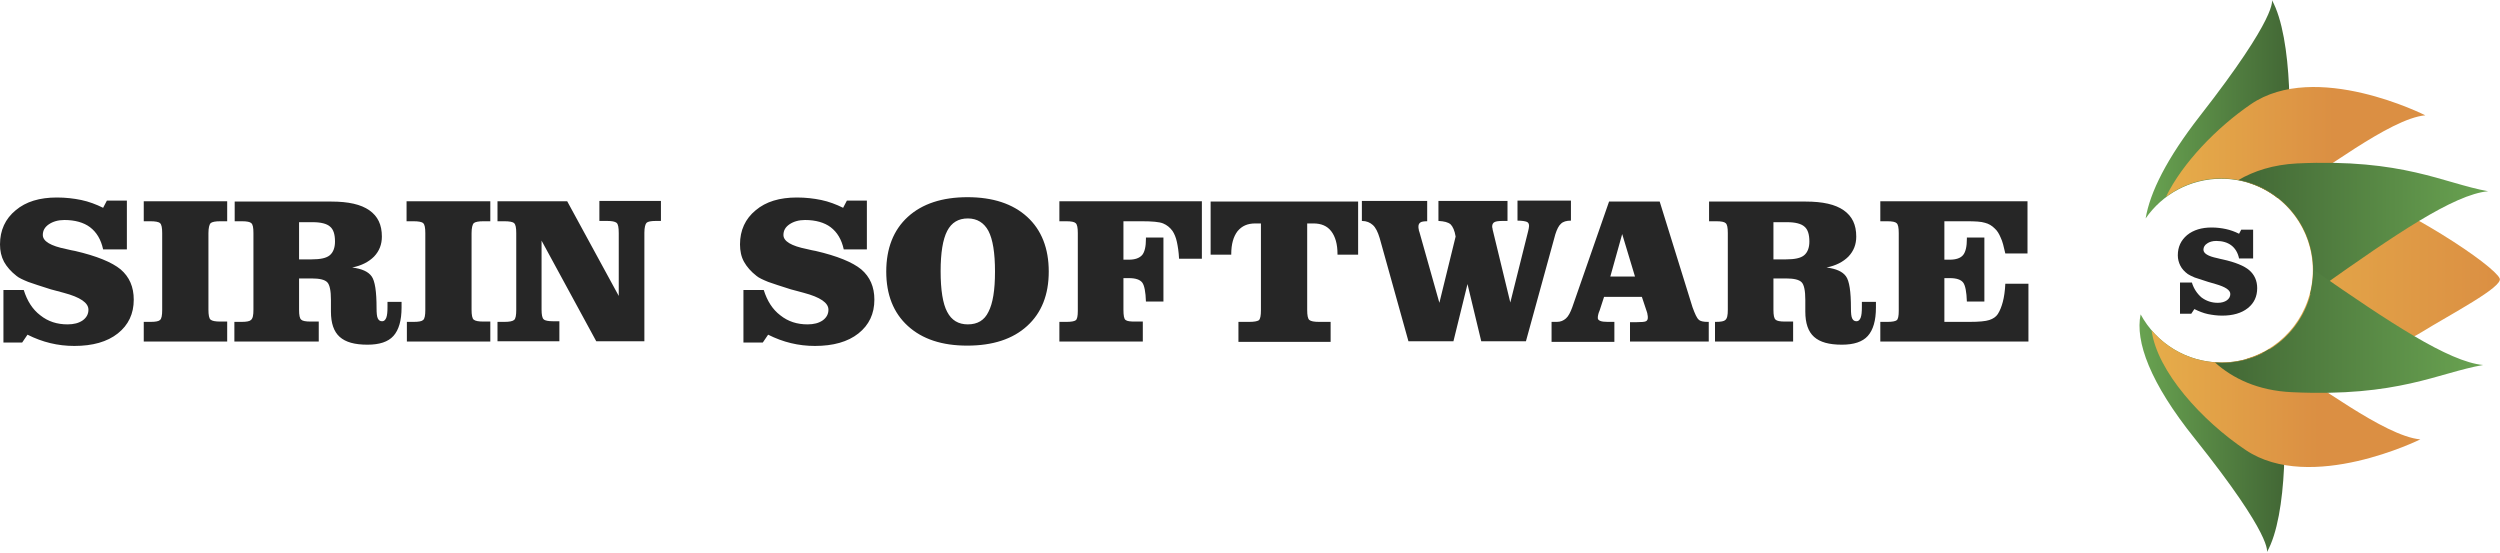
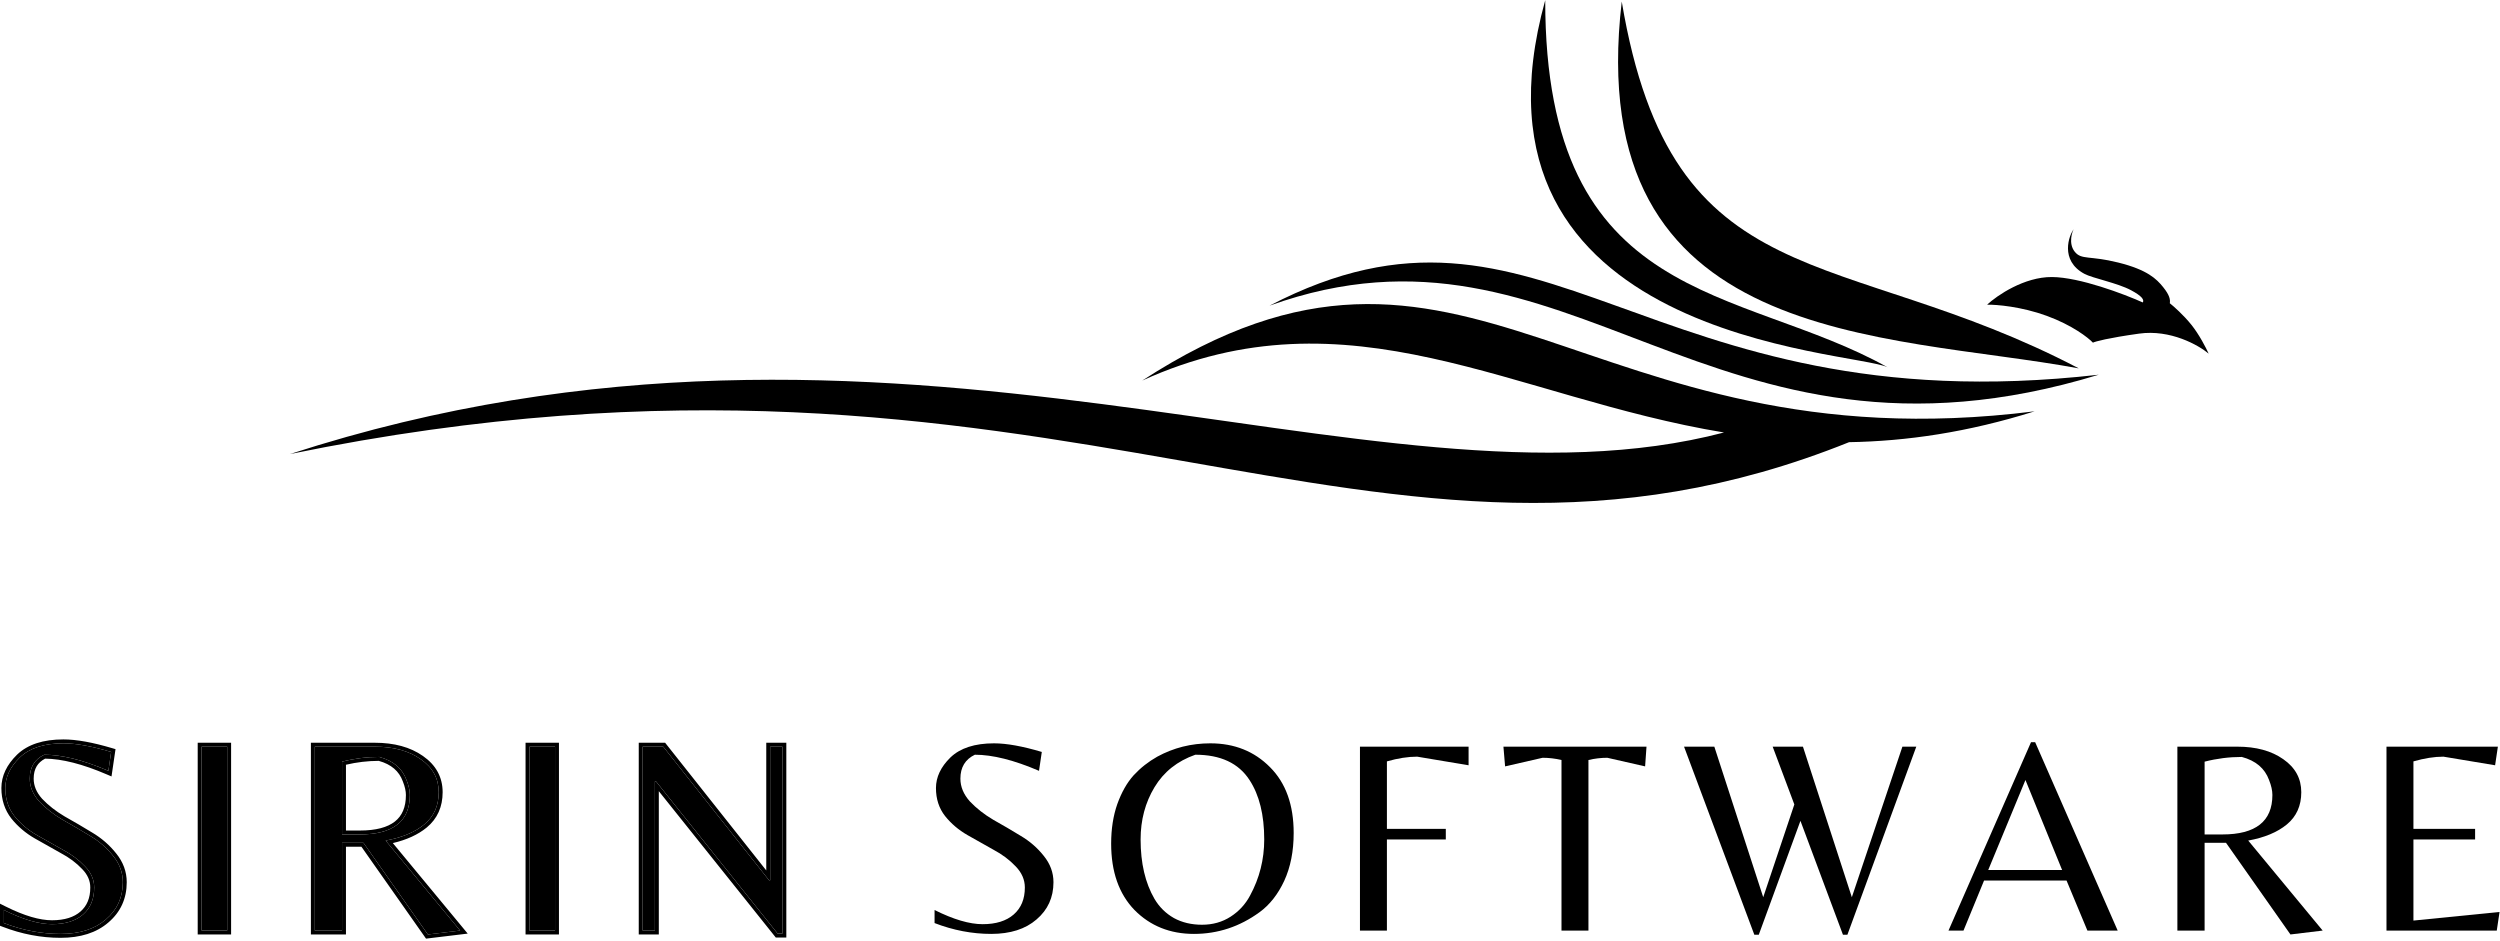
- <svg xmlns="http://www.w3.org/2000/svg" xmlns:xlink="http://www.w3.org/1999/xlink" version="1.1" id="Слой_1" x="0px" y="0px" viewBox="0 0 800 176.7" style="enable-background:new 0 0 800 176.7;" xml:space="preserve">
-   <style type="text/css">
- 	.st0{fill-rule:evenodd;clip-rule:evenodd;fill:url(#SVGID_4_);}
- 	.st1{fill-rule:evenodd;clip-rule:evenodd;fill:url(#SVGID_5_);}
- 	.st2{fill-rule:evenodd;clip-rule:evenodd;fill:url(#SVGID_6_);}
- 	.st3{fill-rule:evenodd;clip-rule:evenodd;fill:url(#SVGID_7_);}
- 	.st4{fill-rule:evenodd;clip-rule:evenodd;fill:url(#SVGID_8_);}
- 	.st5{fill-rule:evenodd;clip-rule:evenodd;fill:url(#SVGID_9_);}
- 	.st6{fill-rule:evenodd;clip-rule:evenodd;fill:#262626;}
- 	.st7{fill:#262626;}
- </style>
-   <g>
-     <g>
-       <g>
-         <g>
-           <defs>
-             <path id="SVGID_1_" d="M799.9,89.1c1.2,2.7-15.8,11.5-25,17.2c-6,3.7-36,18.7-56.1,8.5c12.3-3.5,21.3-14.9,21.3-28.3       c0-13.1-8.6-24.2-20.5-28c7-3.9,15.7-5.2,25-1.7C770.7,66.3,798.1,85,799.9,89.1z" />
-           </defs>
-           <linearGradient id="SVGID_2_" gradientUnits="userSpaceOnUse" x1="718.871" y1="86.46" x2="800" y2="86.46">
-             <stop offset="0" style="stop-color:#E6AD4A" />
-             <stop offset="1" style="stop-color:#DB8F43" />
-           </linearGradient>
-           <use xlink:href="#SVGID_1_" style="overflow:visible;fill:url(#SVGID_2_);" />
-           <clipPath id="SVGID_3_">
-             <use xlink:href="#SVGID_1_" style="overflow:visible;" />
-           </clipPath>
-         </g>
-       </g>
-       <linearGradient id="SVGID_4_" gradientUnits="userSpaceOnUse" x1="686.59" y1="34.918" x2="732.683" y2="34.918">
-         <stop offset="0" style="stop-color:#69A351" />
-         <stop offset="1" style="stop-color:#426735" />
-       </linearGradient>
-       <path class="st0" d="M727,0c0,0,2.3,4.7-23.1,37.2c-10.5,13.5-15.9,24.3-17.3,32.7c5.3-7.7,14.2-12.7,24.2-12.7    c6.8,0,13.1,2.3,18.1,6.2c1.3-3.7,2.2-7.1,2.6-9.6C733.3,43,733.8,12.2,727,0z" />
-       <linearGradient id="SVGID_5_" gradientUnits="userSpaceOnUse" x1="693.179" y1="45.565" x2="776.118" y2="45.565">
-         <stop offset="0" style="stop-color:#E6AD4A" />
-         <stop offset="0.646" style="stop-color:#DB8F43" />
-       </linearGradient>
-       <path class="st1" d="M776.1,36.9c0,0-35.1-17.8-55.9-3.5c-10.8,7.4-21.8,18.7-27.1,29.6c4.9-3.7,11-5.9,17.6-5.9    c6.8,0,13,2.3,18,6.1c1.5-1,3-1.8,4.3-2.5C742,56.1,764.7,37.9,776.1,36.9z" />
-       <linearGradient id="SVGID_6_" gradientUnits="userSpaceOnUse" x1="796.217" y1="73.207" x2="716.303" y2="73.207">
-         <stop offset="0" style="stop-color:#69A351" />
-         <stop offset="1" style="stop-color:#426735" />
-       </linearGradient>
-       <path class="st2" d="M796.2,61.2c-14.4-2.6-27.1-10.5-61.2-8.9c-7.6,0.4-13.7,2.4-18.7,5.3c13.6,2.6,23.9,14.5,23.9,28.9    c0,2.7-0.4,5.3-1,7.7c1.1-0.7,2.2-1.4,3.3-2.2C766.1,75.3,785.2,62.2,796.2,61.2z" />
-       <linearGradient id="SVGID_7_" gradientUnits="userSpaceOnUse" x1="684.585" y1="138.654" x2="731.049" y2="138.654">
-         <stop offset="0" style="stop-color:#69A351" />
-         <stop offset="1" style="stop-color:#426735" />
-       </linearGradient>
-       <path class="st3" d="M725.4,176.7c0,0,2.3-4.6-23.1-36.4c-14.3-17.8-19.1-31.1-17.3-39.7c5,9.2,14.7,15.4,25.9,15.4    c5.6,0,10.9-1.6,15.3-4.3c1.9,4.8,3.2,9.3,3.7,12.4C731.7,134.6,732.2,164.8,725.4,176.7z" />
-       <linearGradient id="SVGID_8_" gradientUnits="userSpaceOnUse" x1="688.48" y1="127.572" x2="774.484" y2="127.572">
-         <stop offset="0" style="stop-color:#E6AD4A" />
-         <stop offset="0.621" style="stop-color:#DB8F43" />
-       </linearGradient>
-       <path class="st4" d="M774.5,140.6c0,0-35.1,17.4-55.9,3.4c-14-9.4-28.3-25.1-30.1-38.3c5.4,6.3,13.4,10.3,22.3,10.3    c4.8,0,9.3-1.1,13.3-3.2c2.7,1.8,5.2,3.3,7.3,4.4C740.4,121.8,763,139.6,774.5,140.6z" />
-       <linearGradient id="SVGID_9_" gradientUnits="userSpaceOnUse" x1="794.584" y1="105.89" x2="708.718" y2="105.89">
-         <stop offset="0" style="stop-color:#69A351" />
-         <stop offset="1" style="stop-color:#426735" />
-       </linearGradient>
-       <path class="st5" d="M794.6,116.8c-14.4,2.5-27.1,10.3-61.2,8.7c-10.9-0.5-18.9-4.4-24.6-9.5c0.7,0,1.4,0.1,2.1,0.1    c16.2,0,29.4-13.2,29.4-29.4c0-0.1,0-0.3,0-0.4c0.2,0.1,0.4,0.3,0.6,0.4C764.4,103,783.6,115.8,794.6,116.8z" />
-     </g>
-     <path class="st6" d="M1.1,92.8h6.5c1.1,3.5,2.8,6.2,5.3,8.1c2.5,2,5.4,2.9,8.7,2.9c2,0,3.6-0.4,4.9-1.3c1.2-0.9,1.8-2,1.8-3.4   c0-2.2-2.6-4-7.9-5.4c-1.7-0.5-3.1-0.8-4.1-1.1c-3.2-1-5.6-1.8-7.3-2.4c-1.7-0.7-3-1.3-3.7-1.9c-1.8-1.4-3.1-2.9-4-4.5   C0.4,82.1,0,80.3,0,78.2c0-4.5,1.7-8.2,5-10.9c3.3-2.8,7.7-4.1,13.2-4.1c2.8,0,5.4,0.3,7.8,0.8c2.4,0.5,4.8,1.4,7,2.5l1.2-2.3h6.4   v15.6h-7.6c-0.7-3.2-2.1-5.5-4.2-7.1c-2-1.5-4.8-2.3-8.2-2.3c-2,0-3.7,0.5-5,1.4c-1.3,0.9-1.9,2-1.9,3.4c0,2,2.5,3.5,7.5,4.5   c1.2,0.3,2.2,0.5,2.8,0.6c6.9,1.6,11.8,3.6,14.6,5.9c2.8,2.4,4.2,5.6,4.2,9.7c0,4.5-1.7,8.1-5.1,10.8c-3.4,2.7-8.1,4-13.9,4   c-2.7,0-5.2-0.3-7.7-0.9c-2.5-0.6-4.9-1.5-7.3-2.7l-1.7,2.5H1.1V92.8L1.1,92.8z M72.7,64.4v6.4h-2.2c-1.6,0-2.6,0.2-3.1,0.6   c-0.4,0.4-0.7,1.5-0.7,3.2v24.5c0,1.7,0.2,2.8,0.7,3.2c0.5,0.4,1.5,0.6,3.1,0.6h2.2v6.4H46V103h2.2c1.6,0,2.6-0.2,3-0.6   c0.5-0.4,0.7-1.5,0.7-3.2V74.6c0-1.7-0.2-2.8-0.7-3.2c-0.4-0.4-1.5-0.6-3.1-0.6H46v-6.4H72.7L72.7,64.4z M81.1,99.1V74.6   c0-1.8-0.2-2.8-0.7-3.2c-0.4-0.4-1.4-0.6-3-0.6h-2.3v-6.3H106c5.5,0,9.5,0.9,12.2,2.8c2.7,1.9,4,4.6,4,8.4c0,2.5-0.8,4.6-2.5,6.4   c-1.7,1.7-4,2.9-7,3.5c3.1,0.4,5.1,1.3,6.2,2.8c1.1,1.5,1.6,4.9,1.6,10.2c0,1.6,0.1,2.7,0.4,3.3c0.3,0.6,0.7,0.9,1.4,0.9   c0.6,0,1-0.4,1.3-1.1c0.3-0.8,0.4-1.9,0.4-3.5c0-0.2,0-0.4,0-0.8c0-0.3,0-0.6,0-0.8h4.5c0,0.2,0,0.5,0,0.9c0,0.4,0,0.7,0,0.9   c0,4.2-0.9,7.2-2.6,9.1c-1.7,1.9-4.5,2.8-8.3,2.8c-4.1,0-7-0.8-8.9-2.5c-1.9-1.7-2.8-4.4-2.8-8.1V96c0-3-0.4-4.9-1.2-5.7   c-0.8-0.8-2.4-1.2-5-1.2h-4v10c0,1.8,0.2,2.8,0.7,3.2c0.4,0.4,1.4,0.6,3,0.6h2.6v6.4h-27V103h2.3c1.6,0,2.6-0.2,3-0.6   C80.9,101.9,81.1,100.9,81.1,99.1L81.1,99.1z M95.8,83h3.9c2.8,0,4.7-0.4,5.8-1.3c1.1-0.9,1.7-2.4,1.7-4.4c0-2.3-0.5-3.9-1.6-4.8   c-1-0.9-2.9-1.4-5.5-1.4h-4.4V83L95.8,83z M156.9,64.4v6.4h-2.2c-1.6,0-2.6,0.2-3.1,0.6c-0.4,0.4-0.7,1.5-0.7,3.2v24.5   c0,1.7,0.2,2.8,0.7,3.2c0.5,0.4,1.5,0.6,3.1,0.6h2.2v6.4h-26.7V103h2.2c1.6,0,2.6-0.2,3-0.6c0.5-0.4,0.7-1.5,0.7-3.2V74.6   c0-1.7-0.2-2.8-0.7-3.2c-0.4-0.4-1.5-0.6-3.1-0.6h-2.2v-6.4H156.9L156.9,64.4z M181.5,64.4L198,94.7V74.6c0-1.8-0.2-2.9-0.7-3.3   c-0.5-0.4-1.5-0.6-3-0.6h-2.5v-6.4h19.7v6.4h-1.6c-1.6,0-2.6,0.2-3,0.6c-0.4,0.4-0.7,1.5-0.7,3.2v34.7h-15.4l-17.5-32.2v22   c0,1.7,0.2,2.8,0.7,3.2c0.4,0.4,1.5,0.6,3,0.6h2v6.4h-19.8V103h2.2c1.6,0,2.6-0.2,3.1-0.6c0.5-0.4,0.7-1.5,0.7-3.2V74.6   c0-1.7-0.2-2.8-0.7-3.2c-0.4-0.4-1.5-0.6-3.1-0.6h-2.2v-6.4H181.5z" />
-     <path class="st6" d="M237.9,92.8h6.5c1.1,3.5,2.8,6.2,5.3,8.1c2.5,2,5.4,2.9,8.7,2.9c2,0,3.6-0.4,4.9-1.3c1.2-0.9,1.8-2,1.8-3.4   c0-2.2-2.6-4-7.9-5.4c-1.7-0.5-3.1-0.8-4.1-1.1c-3.2-1-5.6-1.8-7.3-2.4c-1.7-0.7-3-1.3-3.7-1.9c-1.8-1.4-3.1-2.9-4-4.5   c-0.9-1.6-1.3-3.5-1.3-5.6c0-4.5,1.7-8.2,5-10.9c3.3-2.8,7.7-4.1,13.2-4.1c2.8,0,5.4,0.3,7.8,0.8c2.4,0.5,4.8,1.4,7,2.5l1.2-2.3   h6.4v15.6H270c-0.7-3.2-2.1-5.5-4.2-7.1c-2-1.5-4.8-2.3-8.2-2.3c-2,0-3.7,0.5-5,1.4c-1.3,0.9-1.9,2-1.9,3.4c0,2,2.5,3.5,7.5,4.5   c1.2,0.3,2.2,0.5,2.8,0.6c6.9,1.6,11.8,3.6,14.6,5.9c2.8,2.4,4.2,5.6,4.2,9.7c0,4.5-1.7,8.1-5.1,10.8c-3.4,2.7-8.1,4-13.9,4   c-2.7,0-5.2-0.3-7.7-0.9c-2.5-0.6-4.9-1.5-7.3-2.7l-1.7,2.5h-6.2V92.8L237.9,92.8z M309.7,69.9c-3,0-5.2,1.3-6.6,4   c-1.4,2.7-2.1,7-2.1,12.9c0,6,0.7,10.4,2.1,13c1.4,2.7,3.6,4,6.6,4c3.1,0,5.3-1.3,6.6-4c1.4-2.7,2.1-6.9,2.1-12.9   c0-6-0.7-10.3-2.1-13C314.9,71.3,312.7,69.9,309.7,69.9L309.7,69.9z M283.6,86.9c0-7.4,2.3-13.3,6.9-17.5c4.6-4.2,11-6.3,19.1-6.3   c8.1,0,14.5,2.1,19.1,6.3c4.6,4.2,6.9,10.1,6.9,17.5c0,7.4-2.3,13.2-6.9,17.4c-4.6,4.2-11,6.3-19.2,6.3c-8.1,0-14.4-2.1-19-6.3   C285.9,100.1,283.6,94.3,283.6,86.9L283.6,86.9z M384.6,64.4v18.4h-7.3c-0.1-2.2-0.4-4-0.7-5.4c-0.3-1.4-0.8-2.6-1.4-3.5   c-0.8-1.1-1.8-1.9-3-2.4c-1.2-0.5-3.5-0.7-6.9-0.7h-5.8v12.3h1.7c2,0,3.4-0.5,4.3-1.5c0.8-1,1.2-2.7,1.2-5.2V76h5.6v20.5h-5.6   c-0.1-3.1-0.5-5.2-1.2-6.1c-0.7-0.9-2.1-1.4-4.2-1.4h-1.8v10.1c0,1.9,0.2,3,0.7,3.3c0.5,0.4,1.5,0.5,3,0.5h2.5v6.4h-26.7V103h2.3   c1.5,0,2.5-0.2,2.9-0.5c0.5-0.3,0.7-1.4,0.7-3v-0.3V74.6c0-1.7-0.2-2.8-0.7-3.2c-0.4-0.4-1.4-0.6-3-0.6h-2.2v-6.4H384.6L384.6,64.4   z M401.7,71.5c-2.5,0-4.3,0.8-5.7,2.5c-1.3,1.7-2,4.1-2,7.3v0.2h-6.6v-17h47.2v17h-6.6v-0.2c0-3.2-0.7-5.6-2-7.3   c-1.3-1.7-3.2-2.5-5.7-2.5h-2v27.7c0,1.7,0.2,2.8,0.7,3.2c0.5,0.4,1.5,0.6,3.1,0.6h3.7v6.4h-29.5V103h3.5c1.5,0,2.5-0.2,3-0.5   c0.5-0.4,0.7-1.5,0.7-3.3V71.5H401.7L401.7,71.5z M456.7,64.4v6.4c-1,0-1.8,0.1-2.2,0.4c-0.4,0.3-0.6,0.7-0.6,1.3   c0,0.3,0,0.6,0.1,0.9c0,0.3,0.1,0.6,0.2,0.8l6.4,22.7l5.2-21.2c-0.3-1.9-0.9-3.2-1.6-3.9c-0.8-0.7-2.1-1-3.9-1.1v-6.4h22.1v6.4   h-1.5c-1.3,0-2.2,0.1-2.7,0.4c-0.4,0.2-0.7,0.7-0.7,1.3c0,0.2,0,0.5,0.1,0.7c0,0.3,0.1,0.6,0.2,1l5.5,22.7l5.7-22.8   c0.1-0.3,0.1-0.6,0.2-0.9c0-0.3,0.1-0.5,0.1-0.8c0-0.6-0.2-1.1-0.7-1.3c-0.5-0.2-1.5-0.4-3-0.4v-6.4h17.1v6.4c-1.4,0-2.5,0.3-3.2,1   c-0.7,0.6-1.3,1.8-1.8,3.4l-9.4,34.2h-14.3l-4.4-18.3l-4.5,18.3h-14.4l-9.2-33c-0.6-2-1.3-3.4-2.2-4.2c-0.9-0.8-2-1.3-3.5-1.3v-6.4   H456.7L456.7,64.4z M523.2,88.5l-4.1-13.6l-3.8,13.6H523.2L523.2,88.5z M521.6,109.3h27.2V103h-2.4c-1.3,0-2.3-0.2-2.8-0.7   c-0.6-0.5-1.2-1.8-2-4l-10.5-33.8h-16.2l-11.8,33.9c-0.6,1.6-1.2,2.8-2,3.5c-0.8,0.7-1.7,1.1-2.9,1.1h-1.7v6.4h20.1V103h-2.2   c-1,0-1.8-0.1-2.3-0.3c-0.5-0.2-0.8-0.5-0.8-0.9c0-0.3,0-0.6,0.1-1c0.1-0.4,0.2-0.9,0.5-1.5l1.4-4.3h12.1l1.6,4.8   c0.1,0.3,0.2,0.6,0.2,0.9c0.1,0.3,0.1,0.6,0.1,1c0,0.5-0.2,0.9-0.6,1.1c-0.4,0.2-1.4,0.3-3.1,0.3h-2V109.3L521.6,109.3z    M552.9,99.1V74.6c0-1.8-0.2-2.8-0.7-3.2c-0.4-0.4-1.4-0.6-3-0.6h-2.3v-6.3h30.9c5.5,0,9.5,0.9,12.2,2.8c2.7,1.9,4,4.6,4,8.4   c0,2.5-0.8,4.6-2.5,6.4c-1.7,1.7-4,2.9-7,3.5c3.1,0.4,5.1,1.3,6.2,2.8c1.1,1.5,1.6,4.9,1.6,10.2c0,1.6,0.1,2.7,0.4,3.3   c0.3,0.6,0.7,0.9,1.4,0.9c0.6,0,1-0.4,1.3-1.1c0.3-0.8,0.4-1.9,0.4-3.5c0-0.2,0-0.4,0-0.8c0-0.3,0-0.6,0-0.8h4.5c0,0.2,0,0.5,0,0.9   c0,0.4,0,0.7,0,0.9c0,4.2-0.9,7.2-2.6,9.1c-1.7,1.9-4.5,2.8-8.3,2.8c-4.1,0-7-0.8-8.9-2.5c-1.9-1.7-2.8-4.4-2.8-8.1V96   c0-3-0.4-4.9-1.2-5.7c-0.8-0.8-2.4-1.2-5-1.2h-4v10c0,1.8,0.2,2.8,0.7,3.2c0.4,0.4,1.4,0.6,3,0.6h2.6v6.4h-27V103h2.3   c1.6,0,2.6-0.2,3-0.6C552.7,101.9,552.9,100.9,552.9,99.1L552.9,99.1z M567.6,83h3.9c2.8,0,4.7-0.4,5.8-1.3   c1.1-0.9,1.7-2.4,1.7-4.4c0-2.3-0.5-3.9-1.6-4.8c-1-0.9-2.9-1.4-5.5-1.4h-4.4V83L567.6,83z M648.8,64.4v16.7h-7.1   c-0.5-2.2-0.9-3.9-1.5-5.1c-0.5-1.2-1.1-2.2-1.9-2.9c-0.9-0.9-1.9-1.5-3.1-1.8c-1.2-0.4-3.2-0.5-5.9-0.5H628h-5.8v12.3h1.7   c2,0,3.5-0.5,4.3-1.5c0.8-1,1.2-2.7,1.2-5.2V76h5.6v20.5h-5.6c-0.1-3.1-0.5-5.2-1.2-6.1c-0.7-0.9-2.1-1.4-4.2-1.4h-1.8v14h8   c3.1,0,5.2-0.2,6.4-0.6c1.2-0.4,2.1-1,2.7-1.9c0.7-1.1,1.2-2.4,1.6-3.9c0.4-1.5,0.7-3.5,0.8-5.8h7.4v18.5h-47.4V103h2.3   c1.5,0,2.5-0.2,2.9-0.5c0.5-0.3,0.7-1.4,0.7-3v-0.3V74.6c0-1.7-0.2-2.8-0.7-3.2c-0.4-0.4-1.4-0.6-3-0.6h-2.2v-6.4H648.8z" />
-     <path class="st7" d="M697.6,90.4h3.8c0.6,2,1.7,3.6,3.1,4.8c1.5,1.1,3.2,1.7,5.2,1.7c1.2,0,2.2-0.3,2.9-0.8c0.7-0.5,1.1-1.2,1.1-2   c0-1.3-1.6-2.3-4.7-3.2c-1-0.3-1.8-0.5-2.4-0.7c-1.9-0.6-3.3-1.1-4.3-1.4c-1-0.4-1.7-0.8-2.2-1.1c-1.1-0.8-1.9-1.7-2.4-2.7   c-0.5-1-0.8-2.1-0.8-3.3c0-2.7,1-4.8,3-6.5c2-1.6,4.6-2.4,7.8-2.4c1.7,0,3.2,0.2,4.6,0.5c1.4,0.3,2.8,0.8,4.2,1.5l0.7-1.3h3.8v9.2   h-4.5c-0.4-1.9-1.3-3.3-2.5-4.2c-1.2-0.9-2.8-1.4-4.8-1.4c-1.2,0-2.2,0.3-2.9,0.8c-0.8,0.5-1.2,1.2-1.2,2c0,1.2,1.5,2.1,4.4,2.7   c0.7,0.2,1.3,0.3,1.7,0.4c4.1,0.9,7,2.1,8.6,3.5c1.6,1.4,2.5,3.3,2.5,5.7c0,2.7-1,4.8-3,6.4c-2,1.6-4.8,2.4-8.2,2.4   c-1.6,0-3.1-0.2-4.6-0.5c-1.4-0.3-2.9-0.9-4.3-1.6l-1,1.5h-3.6V90.4z" />
-   </g>
+ <svg xmlns="http://www.w3.org/2000/svg" width="638" height="240" viewBox="0 0 638 240" fill="none">
+   <path d="M545.896 85.141C553.892 84.018 561.064 88.077 563.65 90.247C563.007 88.818 561.22 85.338 559.217 82.854C557.215 80.369 554.727 78.173 553.734 77.386C553.883 76.457 553.703 75.344 552.034 73.273C550.365 71.202 548.029 68.86 540.618 67.013C533.208 65.166 531.202 66.386 529.481 64.25C527.759 62.114 528.864 58.96 529.247 58.471C528.031 59.931 525.576 66.466 531.929 69.876C534.041 71.01 540.374 72.203 543.854 74.072C546.639 75.567 547.248 76.501 546.843 77.187C542.066 75.045 530.743 70.748 523.667 70.698C516.592 70.648 509.675 75.383 507.102 77.756C509.46 77.713 515.804 78.221 522.313 80.597C528.822 82.974 532.892 86.153 534.114 87.446C534.709 87.145 537.899 86.264 545.896 85.141Z" fill="black" />
+   <path fill-rule="evenodd" clip-rule="evenodd" d="M323.984 78.003C394.374 41.417 419.164 108.878 535.596 95.628C435.801 126.095 401.036 50.378 323.984 78.003Z" fill="black" />
+   <path fill-rule="evenodd" clip-rule="evenodd" d="M291.495 97.122C374.475 43.231 403.308 119.564 519.235 104.967C502.208 110.331 486.54 112.596 471.885 112.844C350.002 161.855 271.546 75.369 73.985 115.879C229.251 65.541 349.657 134.051 439.966 110.372C386.044 101.484 344.291 73.111 291.495 97.122L291.495 97.122Z" fill="black" />
+   <path fill-rule="evenodd" clip-rule="evenodd" d="M413.872 0.403C403.529 88.757 481.09 84.876 530.5 94.009C469.441 61.998 426.748 77.113 413.872 0.403Z" fill="black" />
+   <path fill-rule="evenodd" clip-rule="evenodd" d="M394.341 0.056C370.247 86.994 473.117 89.419 481.731 93.739C444.05 72.642 394.323 78.493 394.341 0.056Z" fill="black" />
+   <path d="M245.094 198.702C245.094 200.782 245.898 202.719 247.505 204.515C249.159 206.264 251.144 207.824 253.46 209.194C255.823 210.518 258.163 211.889 260.479 213.306C262.795 214.677 264.756 216.379 266.363 218.411C268.017 220.443 268.844 222.688 268.844 225.146C268.844 229.022 267.403 232.188 264.52 234.646C261.684 237.104 257.832 238.333 252.964 238.333C248.096 238.333 243.275 237.411 238.501 235.568V232.236C243.322 234.646 247.41 235.851 250.766 235.851C254.169 235.851 256.816 235.024 258.706 233.37C260.597 231.716 261.542 229.423 261.542 226.493C261.542 224.508 260.762 222.712 259.203 221.105C257.643 219.451 255.752 218.033 253.531 216.851C251.31 215.622 249.088 214.37 246.867 213.094C244.645 211.818 242.755 210.211 241.195 208.273C239.635 206.288 238.856 203.901 238.856 201.112C238.856 198.324 240.084 195.724 242.542 193.314C245.047 190.903 248.757 189.698 253.673 189.698C256.887 189.698 260.951 190.431 265.867 191.896L265.158 196.717C258.777 193.976 253.318 192.605 248.781 192.605C246.323 193.786 245.094 195.819 245.094 198.702Z" fill="black" />
+   <path d="M308.877 189.698C315.021 189.698 320.102 191.73 324.119 195.795C328.137 199.813 330.146 205.413 330.146 212.597C330.146 217.229 329.342 221.294 327.735 224.792C326.128 228.242 324.025 230.912 321.425 232.803C316.368 236.489 310.791 238.333 304.694 238.333C298.597 238.333 293.54 236.3 289.522 232.236C285.552 228.124 283.567 222.476 283.567 215.292C283.567 211.558 284.087 208.202 285.127 205.224C286.214 202.199 287.608 199.742 289.31 197.851C291.058 195.961 293.067 194.377 295.336 193.101C299.495 190.832 304.009 189.698 308.877 189.698ZM294.627 229.4C295.856 231.479 297.51 233.11 299.589 234.292C301.669 235.426 304.056 235.993 306.75 235.993C309.491 235.993 311.925 235.308 314.052 233.937C316.179 232.566 317.833 230.77 319.015 228.549C321.425 224.106 322.631 219.333 322.631 214.228C322.631 207.942 321.378 202.885 318.873 199.056C316.084 194.755 311.476 192.605 305.048 192.605C300.464 194.212 296.99 196.977 294.627 200.9C292.264 204.823 291.082 209.265 291.082 214.228C291.082 220.278 292.264 225.335 294.627 229.4Z" fill="black" />
+   <path d="M353.939 211.534H368.969V214.228H353.939V237.482H347.062V190.549H374.782V195.299L361.666 193.101C359.303 193.101 356.727 193.503 353.939 194.306V211.534Z" fill="black" />
+   <path d="M405.37 237.482H398.493V193.952C396.886 193.574 395.279 193.385 393.672 193.385L384.101 195.582L383.676 190.549H420.187L419.833 195.582L410.191 193.385C408.584 193.385 406.977 193.574 405.37 193.952V237.482Z" fill="black" />
+   <path d="M485.493 190.549H489.038L471.456 238.545H470.321L459.474 209.478L448.84 238.545H447.706L429.769 190.549H437.497L449.974 228.974L457.915 205.295L452.385 190.549H460.112L472.59 228.974L485.493 190.549Z" fill="black" />
+   <path d="M497.256 237.482L518.312 189.415H519.375L540.431 237.482H532.704L527.386 224.721H506.33L501.084 237.482H497.256ZM507.394 222.027H526.252L516.894 199.056L507.394 222.027Z" fill="black" />
+   <path d="M562.615 215.079V237.482H555.667V190.549H570.981C575.754 190.549 579.654 191.612 582.679 193.739C585.751 195.866 587.287 198.678 587.287 202.176C587.287 205.626 586.058 208.367 583.6 210.4C581.19 212.385 577.905 213.755 573.746 214.512L592.746 237.482L584.522 238.474L568.074 215.079H562.615ZM562.615 212.952H567.152C575.66 212.952 579.914 209.596 579.914 202.885C579.914 201.75 579.63 200.474 579.063 199.056C577.976 196.079 575.66 194.117 572.115 193.172C568.901 193.172 565.734 193.574 562.615 194.377V212.952Z" fill="black" />
+   <path d="M609.03 237.482V190.549H637.459L636.75 195.299L623.564 193.101C621.248 193.101 618.696 193.503 615.907 194.306V211.534H631.646V214.228H615.907V234.93L637.885 232.732L637.176 237.482H609.03Z" fill="black" />
+   <path d="M7.593 198.702C7.593 200.782 8.397 202.719 10.004 204.515C11.658 206.264 13.643 207.824 15.959 209.195C18.322 210.518 20.662 211.889 22.978 213.307C25.294 214.677 27.255 216.379 28.862 218.411C30.516 220.443 31.343 222.688 31.343 225.146C31.343 229.022 29.902 232.188 27.019 234.646C24.183 237.104 20.331 238.333 15.463 238.333C10.595 238.333 5.774 237.411 1 235.568V232.236C5.821 234.646 9.909 235.851 13.265 235.851C16.668 235.851 19.315 235.024 21.205 233.37C23.096 231.716 24.041 229.424 24.041 226.493C24.041 224.508 23.261 222.712 21.702 221.105C20.142 219.451 18.251 218.033 16.03 216.851C13.809 215.622 11.587 214.37 9.366 213.094C7.144 211.818 5.254 210.211 3.694 208.273C2.134 206.288 1.354 203.901 1.354 201.112C1.354 198.324 2.583 195.724 5.041 193.314C7.546 190.903 11.256 189.698 16.172 189.698C19.386 189.698 23.45 190.431 28.366 191.896L27.657 196.717C21.276 193.976 15.817 192.605 11.28 192.605C8.822 193.787 7.593 195.819 7.593 198.702Z" fill="black" />
+   <path d="M57.976 190.549V237.482H51.454V190.549H57.976Z" fill="black" />
+   <path d="M87.289 215.079V237.482H80.341V190.549H95.655C100.428 190.549 104.328 191.612 107.353 193.739C110.425 195.866 111.961 198.678 111.961 202.176C111.961 205.626 110.732 208.367 108.274 210.4C105.864 212.385 102.579 213.756 98.42 214.512L117.42 237.482L109.196 238.475L92.748 215.079H87.289ZM87.289 212.952H91.826C100.334 212.952 104.588 209.596 104.588 202.885C104.588 201.751 104.304 200.474 103.737 199.056C102.65 196.079 100.334 194.117 96.789 193.172C93.575 193.172 90.409 193.574 87.289 194.377V212.952Z" fill="black" />
+   <path d="M141.645 190.549V237.482H135.122V190.549H141.645Z" fill="black" />
+   <path d="M199.67 238.262H198.465L167.412 199.411H167.129V237.482H164.009V190.549H169.256L196.267 224.65H196.551V190.549H199.67V238.262Z" fill="black" />
+   <path fill-rule="evenodd" clip-rule="evenodd" d="M26.705 196.315C20.732 193.842 15.59 192.605 11.28 192.605C8.822 193.787 7.593 195.819 7.593 198.702C7.593 200.782 8.397 202.719 10.004 204.515C11.658 206.264 13.643 207.824 15.959 209.195C18.322 210.518 20.662 211.889 22.978 213.307C25.294 214.677 27.255 216.379 28.862 218.411C30.516 220.443 31.343 222.688 31.343 225.146C31.343 229.022 29.902 232.188 27.019 234.646C24.183 237.104 20.331 238.333 15.463 238.333C10.595 238.333 5.774 237.411 1 235.568V232.236C1.337 232.404 1.67 232.567 2 232.723C6.389 234.809 10.144 235.851 13.265 235.851C16.668 235.851 19.315 235.024 21.205 233.37C23.096 231.716 24.041 229.424 24.041 226.493C24.041 224.508 23.261 222.712 21.702 221.105C20.142 219.451 18.251 218.033 16.03 216.851C13.809 215.622 11.587 214.37 9.366 213.094C7.144 211.818 5.254 210.211 3.694 208.273C2.134 206.288 1.354 203.901 1.354 201.112C1.354 198.324 2.583 195.724 5.041 193.314C7.546 190.903 11.256 189.698 16.172 189.698C19.386 189.698 23.45 190.431 28.366 191.896L27.657 196.717C27.337 196.58 27.02 196.446 26.705 196.315ZM27.67 235.405C24.605 238.06 20.497 239.333 15.463 239.333C10.465 239.333 5.522 238.386 0.64 236.501L0 236.254V230.618L1.447 231.341C6.204 233.72 10.131 234.851 13.265 234.851C16.512 234.851 18.895 234.063 20.547 232.617C22.183 231.185 23.041 229.188 23.041 226.493C23.041 224.802 22.388 223.248 20.984 221.802L20.979 221.796L20.974 221.791C19.497 220.224 17.696 218.87 15.56 217.734L15.553 217.73L15.546 217.726C13.32 216.495 11.094 215.24 8.868 213.961C6.542 212.625 4.555 210.937 2.915 208.9L2.908 208.891C1.195 206.711 0.354 204.1 0.354 201.112C0.354 197.995 1.739 195.152 4.341 192.6L4.348 192.593C7.104 189.941 11.105 188.698 16.172 188.698C19.522 188.698 23.692 189.459 28.651 190.938L29.481 191.185L28.457 198.149L27.262 197.636C21.059 194.971 15.819 193.652 11.513 193.606C10.538 194.112 9.839 194.759 9.371 195.533C8.869 196.363 8.593 197.404 8.593 198.702C8.593 200.493 9.276 202.198 10.74 203.838C12.319 205.506 14.222 207.003 16.458 208.328C18.827 209.655 21.172 211.029 23.494 212.45C25.906 213.879 27.958 215.657 29.642 217.785C31.428 219.982 32.343 222.445 32.343 225.146C32.343 229.306 30.78 232.752 27.67 235.405ZM58.976 189.549V238.482H50.454V189.549H58.976ZM109.196 238.475L92.748 215.079H87.289V237.482H80.341V190.549H95.655C100.428 190.549 104.328 191.612 107.353 193.739C110.425 195.866 111.961 198.678 111.961 202.176C111.961 205.626 110.732 208.367 108.274 210.4C106.083 212.204 103.17 213.501 99.534 214.29C99.17 214.369 98.798 214.443 98.42 214.512L117.42 237.482L109.196 238.475ZM100.249 215.154L119.357 238.255L108.722 239.539L92.229 216.079H88.289V238.482H79.341V189.549H95.655C100.573 189.549 104.689 190.645 107.925 192.919C111.243 195.218 112.961 198.326 112.961 202.176C112.961 205.896 111.62 208.931 108.911 211.17L108.91 211.172C106.67 213.016 103.768 214.331 100.249 215.154ZM102.803 199.414L102.798 199.399C101.853 196.813 99.87 195.06 96.657 194.172C93.83 194.182 91.041 194.512 88.289 195.161V211.952H91.826C95.976 211.952 98.903 211.129 100.778 209.65C102.608 208.207 103.588 206.015 103.588 202.885C103.588 201.913 103.344 200.766 102.808 199.428L102.803 199.414ZM91.826 212.952C100.334 212.952 104.588 209.596 104.588 202.885C104.588 201.751 104.304 200.474 103.737 199.056C102.65 196.079 100.334 194.117 96.789 193.172C93.575 193.172 90.409 193.574 87.289 194.377V212.952H91.826ZM142.645 189.549V238.482H134.122V189.549H142.645ZM200.67 239.262H197.984L168.129 201.909V238.482H163.009V189.549H169.739L195.551 222.135V189.549H200.67V239.262ZM196.551 190.549H199.67V238.262H198.465L167.412 199.411H167.129V237.482H164.009V190.549H169.256L196.267 224.65H196.551V190.549ZM57.976 237.482H51.454V190.549H57.976V237.482ZM141.645 237.482H135.122V190.549H141.645V237.482Z" fill="black" />
</svg>
